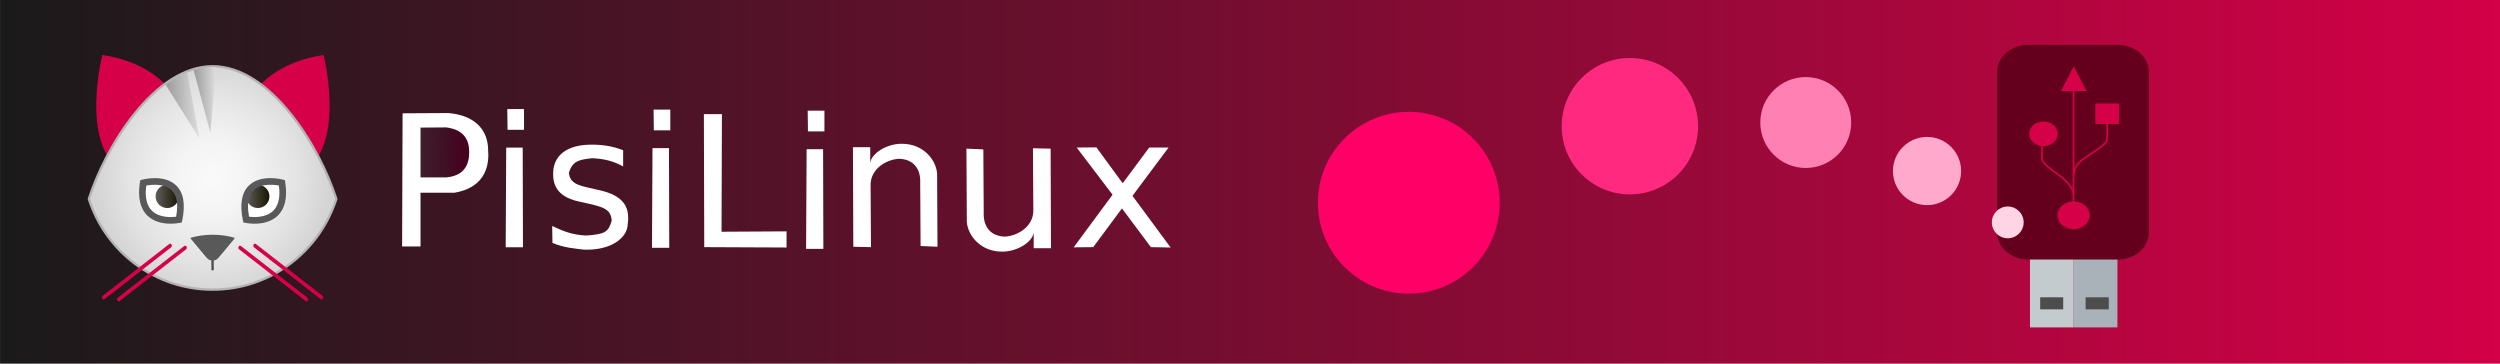
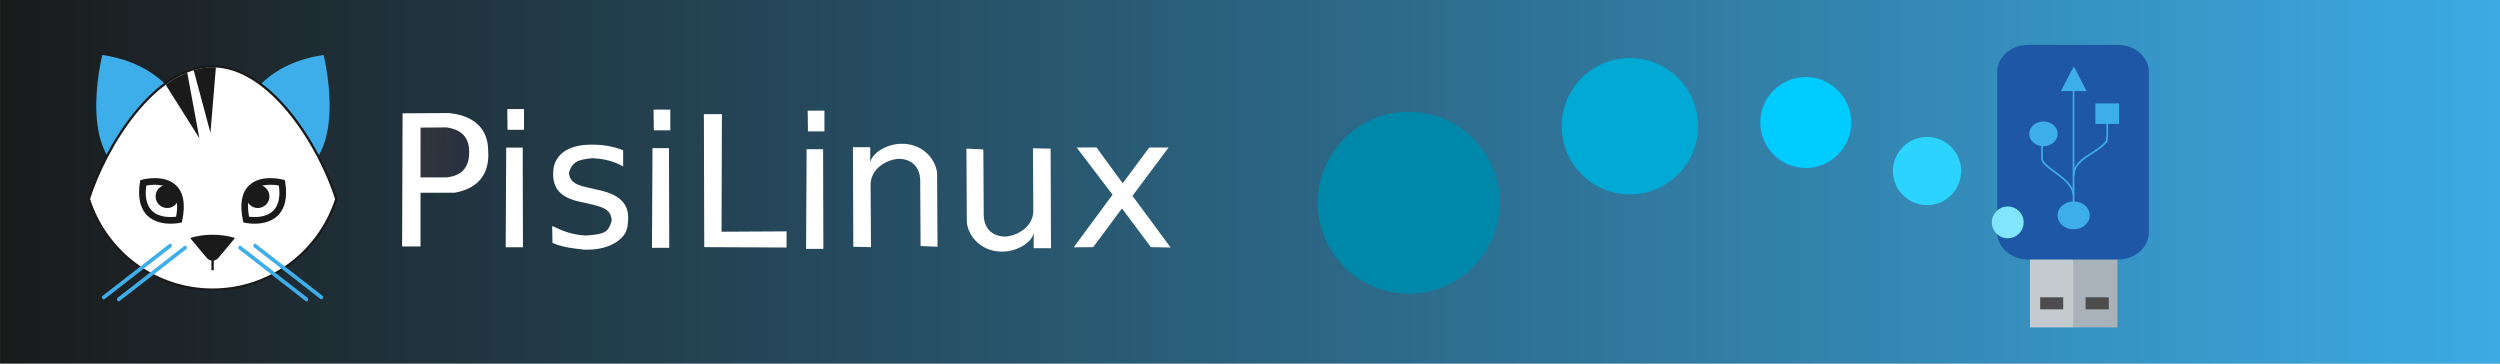
<svg xmlns="http://www.w3.org/2000/svg" xmlns:xlink="http://www.w3.org/1999/xlink" width="550" height="80" id="svg2" version="1.1">
  <defs id="defs4">
    <linearGradient id="linearGradient4260">
-       <stop style="stop-color:#46001e;stop-opacity:1;" offset="0" id="stop4262" />
+       <stop style="stop-color:#0e2851;stop-opacity:1" offset="0" id="stop4262" />
      <stop style="stop-color:#1a1a1a;stop-opacity:0.864;" offset="1" id="stop4264" />
    </linearGradient>
    <linearGradient id="linearGradient3770">
      <stop style="stop-color:#1a1a1a;stop-opacity:1;" offset="0" id="stop3772" />
-       <stop style="stop-color:#d80048;stop-opacity:1;" offset="1" id="stop3774" />
+       <stop style="stop-color:#3daee9;stop-opacity:1" offset="1" id="stop3774" />
    </linearGradient>
    <linearGradient xlink:href="#linearGradient3770" id="linearGradient3776" x1="0" y1="1012.362" x2="550" y2="1012.362" gradientUnits="userSpaceOnUse" gradientTransform="matrix(1.028638,0,0,1.028638,-1,-29.13716)" />
    <linearGradient id="SVGID_1_" gradientUnits="userSpaceOnUse" x1="-377.391" y1="869.44" x2="-377.391" y2="830.864" gradientTransform="translate(412.6201,-813.9922)">
      <stop offset="0" style="stop-color:#EC008C" id="stop8" />
      <stop offset="1" style="stop-color:#C40075" id="stop10" />
    </linearGradient>
    <linearGradient id="SVGID_2_" gradientUnits="userSpaceOnUse" x1="-319.547" y1="869.44" x2="-319.547" y2="830.864" gradientTransform="translate(412.6201,-813.9922)">
      <stop offset="0" style="stop-color:#EC008C" id="stop15" />
      <stop offset="1" style="stop-color:#C40075" id="stop17" />
    </linearGradient>
    <radialGradient id="SVGID_3_" cx="-348.619" cy="877.898" r="50.206" gradientTransform="translate(412.6201,-813.9922)" gradientUnits="userSpaceOnUse">
      <stop offset="0" style="stop-color:#FAFAFA" id="stop22" />
      <stop offset="0.311" style="stop-color:#F4F4F4" id="stop24" />
      <stop offset="0.726" style="stop-color:#E3E3E3" id="stop26" />
      <stop offset="1" style="stop-color:#D4D4D4" id="stop28" />
    </radialGradient>
    <linearGradient id="SVGID_4_" gradientUnits="userSpaceOnUse" x1="16.911" y1="103.766" x2="46.651" y2="103.766">
      <stop offset="0" style="stop-color:#EC008C" id="stop41" />
      <stop offset="1" style="stop-color:#C4008C" id="stop43" />
    </linearGradient>
    <linearGradient id="SVGID_5_" gradientUnits="userSpaceOnUse" x1="23.283" y1="104.614" x2="53.023" y2="104.614">
      <stop offset="0" style="stop-color:#EC008C" id="stop52" />
      <stop offset="1" style="stop-color:#C4008C" id="stop54" />
    </linearGradient>
    <linearGradient id="SVGID_6_" gradientUnits="userSpaceOnUse" x1="81.347" y1="103.766" x2="111.086" y2="103.766">
      <stop offset="0" style="stop-color:#EC008C" id="stop65" />
      <stop offset="1" style="stop-color:#C4008C" id="stop67" />
    </linearGradient>
    <linearGradient id="SVGID_7_" gradientUnits="userSpaceOnUse" x1="74.974" y1="104.613" x2="104.712" y2="104.613">
      <stop offset="0" style="stop-color:#EC008C" id="stop76" />
      <stop offset="1" style="stop-color:#C4008C" id="stop78" />
    </linearGradient>
    <linearGradient id="SVGID_8_" gradientUnits="userSpaceOnUse" x1="-368.59" y1="846.973" x2="-354.238" y2="846.973" gradientTransform="translate(412.6201,-813.9922)">
      <stop offset="0" style="stop-color:#9A9A9A" id="stop89" />
      <stop offset="1" style="stop-color:#DEDEDE" id="stop91" />
    </linearGradient>
    <linearGradient id="SVGID_9_" gradientUnits="userSpaceOnUse" x1="-356.672" y1="844.716" x2="-347.215" y2="844.716" gradientTransform="translate(412.6201,-813.9922)">
      <stop offset="0" style="stop-color:#9A9A9A" id="stop96" />
      <stop offset="1" style="stop-color:#DEDEDE" id="stop98" />
    </linearGradient>
    <linearGradient id="SVGID_10_" gradientUnits="userSpaceOnUse" x1="-372.896" y1="885.762" x2="-362.997" y2="885.762" gradientTransform="translate(412.6201,-813.9922)">
      <stop offset="0" style="stop-color:#5F5D5C" id="stop103" />
      <stop offset="1" style="stop-color:#181500" id="stop105" />
    </linearGradient>
    <linearGradient id="SVGID_11_" gradientUnits="userSpaceOnUse" x1="-334.311" y1="885.762" x2="-324.409" y2="885.762" gradientTransform="translate(412.6201,-813.9922)">
      <stop offset="0" style="stop-color:#5F5D5C" id="stop110" />
      <stop offset="1" style="stop-color:#181500" id="stop112" />
    </linearGradient>
-     <linearGradient xlink:href="#linearGradient4260" id="linearGradient4266" x1="103.097" y1="1005.147" x2="82.966" y2="1004.816" gradientUnits="userSpaceOnUse" />
+     <linearGradient xlink:href="#linearGradient4260" id="linearGradient4266" x1="130.876" y1="1006.47" x2="82.966" y2="1004.816" gradientUnits="userSpaceOnUse" />
  </defs>
  <g id="layer1" transform="translate(0,-972.3622)">
    <rect style="fill:url(#linearGradient3776);fill-opacity:1;stroke:#dcdcdc;stroke-width:1.01;stroke-opacity:1" id="rect3000" width="564.741" height="81.281" x="-0.495" y="971.576" />
    <rect id="shape0" stroke-miterlimit="2" width="9.619" height="15.92" x="446.597" y="1028.47" style="fill:#c4cbcf;fill-rule:evenodd;stroke:#003bc3;stroke-width:0;stroke-linecap:square;stroke-linejoin:miter;stroke-miterlimit:2" />
    <rect id="shape1" stroke-miterlimit="2" width="9.619" height="15.92" x="456.216" y="1028.47" style="fill:#a8b2b8;fill-rule:evenodd;stroke:#003bc3;stroke-width:0;stroke-linecap:square;stroke-linejoin:miter;stroke-miterlimit:2" />
-     <rect id="shape2" stroke-miterlimit="2" width="33.353" height="47.233" rx="6.834" ry="5.928" x="439.393" y="982.23" style="fill:#64001e;fill-opacity:1;fill-rule:evenodd;stroke:#003bc3;stroke-width:0;stroke-linecap:square;stroke-linejoin:miter;stroke-miterlimit:2" />
+     <rect id="shape2" stroke-miterlimit="2" width="33.353" height="47.233" rx="6.834" ry="5.928" x="439.393" y="982.23" style="fill:#1e57a6;fill-opacity:1;fill-rule:evenodd;stroke:#003bc3;stroke-width:0;stroke-linecap:square;stroke-linejoin:miter;stroke-miterlimit:2" />
    <rect id="shape3" stroke-miterlimit="2" width="5.067" height="2.649" x="448.84" y="1037.77" style="fill:#4d4d4d;fill-rule:evenodd;stroke:#003bc3;stroke-width:0;stroke-linecap:square;stroke-linejoin:miter;stroke-miterlimit:2" />
    <rect id="shape4" stroke-miterlimit="2" width="5.101" height="2.649" x="458.834" y="1037.77" style="fill:#4d4d4d;fill-rule:evenodd;stroke:#003bc3;stroke-width:0;stroke-linecap:square;stroke-linejoin:miter;stroke-miterlimit:2" />
-     <rect id="rect1933" transform="matrix(0,-1,1,0,0,0)" stroke-miterlimit="2" width="4.511" height="5.214" x="-999.63" y="460.984" style="fill:#d60048;fill-opacity:1;stroke:#2c3e50;stroke-width:0;stroke-linecap:butt;stroke-linejoin:miter;stroke-miterlimit:2" />
-     <path id="path2830" stroke-miterlimit="2" d="m 456.201,1016.669 c 1.956,0 3.542,1.374 3.542,3.07 0,1.696 -1.586,3.07 -3.542,3.07 -1.956,0 -3.542,-1.374 -3.542,-3.07 0,-1.696 1.586,-3.07 3.542,-3.07 z" style="fill:#d60048;fill-opacity:1;stroke:#2c3e50;stroke-width:0;stroke-linecap:butt;stroke-linejoin:miter;stroke-miterlimit:2" />
-     <path id="path4602" stroke-miterlimit="2" d="m 449.56,999.085 c 1.732,0 3.137,1.217 3.137,2.719 0,1.502 -1.405,2.719 -3.137,2.719 -1.732,0 -3.137,-1.217 -3.137,-2.719 0,-1.502 1.405,-2.719 3.137,-2.719 z" style="fill:#d60048;fill-opacity:1;stroke:#d60048;stroke-width:0;stroke-linecap:butt;stroke-linejoin:miter;stroke-miterlimit:2;stroke-opacity:1" />
-     <path id="path4608" stroke-miterlimit="2" d="m 453.41,992.395 c 0,0 2.793,-5.474 2.862,-5.392 0.069,0.082 2.77,5.392 2.77,5.392 z" style="fill:#d60048;fill-opacity:1;fill-rule:evenodd;stroke:#d60048;stroke-width:0;stroke-linecap:butt;stroke-linejoin:miter;stroke-miterlimit:2;stroke-opacity:1" />
-     <path id="path2766" stroke-miterlimit="2.013" d="m 456.188,1015.178 c -0.477,-3.868 -6.946,-5.782 -6.963,-8.028 -0.012,-1.518 0.069,-2.183 0.054,-4.115" style="fill:none;stroke:#d60048;stroke-width:0.372;stroke-linecap:butt;stroke-linejoin:miter;stroke-miterlimit:2.013;stroke-opacity:1" />
-     <path id="path3653" stroke-miterlimit="2.013" d="m 456.191,1011.061 c 0,-3.808 4.821,-4.704 7.211,-7.521 0.365,-0.477 0.128,-4.781 0.128,-5.057" style="fill:none;stroke:#d60048;stroke-width:0.372;stroke-linecap:butt;stroke-linejoin:miter;stroke-miterlimit:2.013;stroke-opacity:1" />
-     <path id="path5436" stroke-miterlimit="2.013" d="m 456.177,1019.793 0,-28.566" style="fill:none;stroke:#d60048;stroke-width:0.372;stroke-linecap:butt;stroke-linejoin:miter;stroke-miterlimit:2.013;stroke-opacity:1" />
-     <path style="fill:#ffaacc;fill-opacity:1;stroke:none" id="path3807" d="m 433.861,44.392 a 7.071,6.819 0 1 1 -14.142,0 7.071,6.819 0 1 1 14.142,0 z" transform="matrix(1.06066,0,0,1.099944,-28.73022,961.1603)" />
-     <path style="fill:#ff80b2;fill-opacity:1;stroke:none" id="path3807-1" d="m 433.861,44.392 a 7.071,6.819 0 1 1 -14.142,0 7.071,6.819 0 1 1 14.142,0 z" transform="matrix(1.414214,0,0,1.466592,-206.3075,934.2107)" />
-     <path style="fill:#ff2a7f;fill-opacity:1;stroke:none" id="path3807-1-3" d="m 433.861,44.392 a 7.071,6.819 0 1 1 -14.142,0 7.071,6.819 0 1 1 14.142,0 z" transform="matrix(2.12132,0,0,2.199888,-546.7857,902.4681)" />
-     <path style="fill:#ff0066;fill-opacity:1;stroke:none" id="path3807-1-3-7" d="m 433.861,44.392 a 7.071,6.819 0 1 1 -14.142,0 7.071,6.819 0 1 1 14.142,0 z" transform="matrix(2.828427,0,0,2.933184,-897.2109,886.7522)" />
-     <path style="fill:#ffd5e5;fill-opacity:1;stroke:none" id="path3807-8" d="m 433.861,44.392 a 7.071,6.819 0 1 1 -14.142,0 7.071,6.819 0 1 1 14.142,0 z" transform="matrix(0.4949748,0,0,0.5133072,230.4558,998.4989)" />
+     <rect id="rect1933" transform="matrix(0,-1,1,0,0,0)" stroke-miterlimit="2" width="4.511" height="5.214" x="-999.63" y="460.984" style="fill:#3daee9;fill-opacity:1;stroke:#2c3e50;stroke-width:0;stroke-linecap:butt;stroke-linejoin:miter;stroke-miterlimit:2" />
+     <path id="path2830" stroke-miterlimit="2" d="m 456.201,1016.669 c 1.956,0 3.542,1.374 3.542,3.07 0,1.696 -1.586,3.07 -3.542,3.07 -1.956,0 -3.542,-1.374 -3.542,-3.07 0,-1.696 1.586,-3.07 3.542,-3.07 z" style="fill:#3daee9;fill-opacity:1;stroke:#2c3e50;stroke-width:0;stroke-linecap:butt;stroke-linejoin:miter;stroke-miterlimit:2" />
+     <path id="path4602" stroke-miterlimit="2" d="m 449.56,999.085 c 1.732,0 3.137,1.217 3.137,2.719 0,1.502 -1.405,2.719 -3.137,2.719 -1.732,0 -3.137,-1.217 -3.137,-2.719 0,-1.502 1.405,-2.719 3.137,-2.719 z" style="fill:#3daee9;fill-opacity:1;stroke:#d60048;stroke-width:0;stroke-linecap:butt;stroke-linejoin:miter;stroke-miterlimit:2;stroke-opacity:1" />
+     <path id="path4608" stroke-miterlimit="2" d="m 453.41,992.395 c 0,0 2.793,-5.474 2.862,-5.392 0.069,0.082 2.77,5.392 2.77,5.392 z" style="fill:#3daee9;fill-opacity:1;fill-rule:evenodd;stroke:#3daee9;stroke-width:0;stroke-linecap:butt;stroke-linejoin:miter;stroke-miterlimit:2;stroke-opacity:1" />
+     <path id="path2766" stroke-miterlimit="2.013" d="m 456.188,1015.178 c -0.477,-3.868 -6.946,-5.782 -6.963,-8.028 -0.012,-1.518 0.069,-2.183 0.054,-4.115" style="fill:none;stroke:#3daee9;stroke-width:0.372;stroke-linecap:butt;stroke-linejoin:miter;stroke-miterlimit:2.013;stroke-opacity:1" />
+     <path id="path3653" stroke-miterlimit="2.013" d="m 456.191,1011.061 c 0,-3.808 4.821,-4.704 7.211,-7.521 0.365,-0.477 0.128,-4.781 0.128,-5.057" style="fill:none;stroke:#3daee9;stroke-width:0.372;stroke-linecap:butt;stroke-linejoin:miter;stroke-miterlimit:2.013;stroke-opacity:1" />
+     <path id="path5436" stroke-miterlimit="2.013" d="m 456.177,1019.793 0,-28.566" style="fill:none;stroke:#3daee9;stroke-width:0.372;stroke-linecap:butt;stroke-linejoin:miter;stroke-miterlimit:2.013;stroke-opacity:1" />
+     <path style="fill:#2ad4ff;fill-opacity:1;stroke:none" id="path3807" d="m 433.861,44.392 a 7.071,6.819 0 0 1 -7.071,6.819 7.071,6.819 0 0 1 -7.071,-6.819 7.071,6.819 0 0 1 7.071,-6.819 7.071,6.819 0 0 1 7.071,6.819 z" transform="matrix(1.06066,0,0,1.099944,-28.73022,961.1603)" />
+     <path style="fill:#00ccff;fill-opacity:1;stroke:none" id="path3807-1" d="m 433.861,44.392 a 7.071,6.819 0 0 1 -7.071,6.819 7.071,6.819 0 0 1 -7.071,-6.819 7.071,6.819 0 0 1 7.071,-6.819 7.071,6.819 0 0 1 7.071,6.819 z" transform="matrix(1.414214,0,0,1.466592,-206.3075,934.2107)" />
+     <path style="fill:#00aad4;fill-opacity:1;stroke:none" id="path3807-1-3" d="m 433.861,44.392 a 7.071,6.819 0 0 1 -7.071,6.819 7.071,6.819 0 0 1 -7.071,-6.819 7.071,6.819 0 0 1 7.071,-6.819 7.071,6.819 0 0 1 7.071,6.819 z" transform="matrix(2.12132,0,0,2.199888,-546.7857,902.4681)" />
+     <path style="fill:#0088aa;fill-opacity:1;stroke:none" id="path3807-1-3-7" d="m 433.861,44.392 a 7.071,6.819 0 0 1 -7.071,6.819 7.071,6.819 0 0 1 -7.071,-6.819 7.071,6.819 0 0 1 7.071,-6.819 7.071,6.819 0 0 1 7.071,6.819 z" transform="matrix(2.828427,0,0,2.933184,-897.2109,886.7522)" />
+     <path style="fill:#80e5ff;fill-opacity:1;stroke:none" id="path3807-8" d="m 433.861,44.392 a 7.071,6.819 0 0 1 -7.071,6.819 7.071,6.819 0 0 1 -7.071,-6.819 7.071,6.819 0 0 1 7.071,-6.819 7.071,6.819 0 0 1 7.071,6.819 z" transform="matrix(0.4949748,0,0,0.5133072,230.4558,998.4989)" />
    <g transform="matrix(0.5165207,0,0,0.5165207,13.71112,978.5008)" id="g3">
      <g id="g5">
        <linearGradient id="linearGradient3156" gradientUnits="userSpaceOnUse" x1="-377.391" y1="869.44" x2="-377.391" y2="830.864" gradientTransform="translate(412.6201,-813.9922)">
          <stop offset="0" style="stop-color:#EC008C" id="stop3158" />
          <stop offset="1" style="stop-color:#C40075" id="stop3160" />
        </linearGradient>
-         <path style="fill:#d60048;fill-opacity:1" d="m 54.809,45.109 c 0,0 -3.008,-28.387 -37.776,-33.583 0,0 -12.369,48.379 17.048,52.777 29.418,4.395 20.728,-19.194 20.728,-19.194 z" id="path12" />
+         <path style="fill:#3daee9;fill-opacity:1" d="m 54.809,45.109 c 0,0 -3.008,-28.387 -37.776,-33.583 0,0 -12.369,48.379 17.048,52.777 29.418,4.395 20.728,-19.194 20.728,-19.194 z" id="path12" />
        <linearGradient id="linearGradient3163" gradientUnits="userSpaceOnUse" x1="-319.547" y1="869.44" x2="-319.547" y2="830.864" gradientTransform="translate(412.6201,-813.9922)">
          <stop offset="0" style="stop-color:#EC008C" id="stop3165" />
          <stop offset="1" style="stop-color:#C40075" id="stop3167" />
        </linearGradient>
-         <path style="fill:#d60048;fill-opacity:1" d="m 73.495,45.109 c 0,0 3.008,-28.387 37.773,-33.583 0,0 12.369,48.379 -17.049,52.777 C 64.802,68.698 73.495,45.109 73.495,45.109 z" id="path19" />
+         <path style="fill:#3daee9;fill-opacity:1" d="m 73.495,45.109 c 0,0 3.008,-28.387 37.773,-33.583 0,0 12.369,48.379 -17.049,52.777 C 64.802,68.698 73.495,45.109 73.495,45.109 z" id="path19" />
        <radialGradient id="radialGradient3170" cx="-348.619" cy="877.898" r="50.206" gradientTransform="translate(412.6201,-813.9922)" gradientUnits="userSpaceOnUse">
          <stop offset="0" style="stop-color:#FAFAFA" id="stop3172" />
          <stop offset="0.311" style="stop-color:#F4F4F4" id="stop3174" />
          <stop offset="0.726" style="stop-color:#E3E3E3" id="stop3176" />
          <stop offset="1" style="stop-color:#D4D4D4" id="stop3178" />
        </radialGradient>
-         <path style="fill:url(#SVGID_3_);stroke:#b3b3b3" d="m 63.997,111.483 c 24.684,0 45.582,-16.227 52.707,-38.625 -7.125,-22.405 -28.023,-56.53 -52.707,-56.53 -24.677,0 -45.579,34.125 -52.7,56.53 7.121,22.399 28.023,38.625 52.7,38.625 z" id="path30" />
+         <path style="fill:#ffffff;stroke:#1a1a1a;fill-opacity:1;stroke-opacity:1" d="m 63.997,111.483 c 24.684,0 45.582,-16.227 52.707,-38.625 -7.125,-22.405 -28.023,-56.53 -52.707,-56.53 -24.677,0 -45.579,34.125 -52.7,56.53 7.121,22.399 28.023,38.625 52.7,38.625 z" id="path30" />
        <g id="g32">
          <g id="g34">
            <g id="g36">
              <line style="fill:none" x1="45.942" y1="92.757" x2="17.62" y2="114.775" id="line38" />
              <linearGradient id="linearGradient3185" gradientUnits="userSpaceOnUse" x1="16.911" y1="103.766" x2="46.651" y2="103.766">
                <stop offset="0" style="stop-color:#EC008C" id="stop3187" />
                <stop offset="1" style="stop-color:#C4008C" id="stop3189" />
              </linearGradient>
-               <path style="fill:#d60048;fill-opacity:1" d="m 45.558,92.045 -28.323,22.019 c -0.328,0.258 -0.423,0.778 -0.208,1.176 0.213,0.392 0.65,0.502 0.978,0.246 L 46.327,93.47 c 0.329,-0.256 0.423,-0.783 0.209,-1.178 -0.212,-0.391 -0.651,-0.502 -0.978,-0.247 z" id="path45" />
+               <path style="fill:#3daee9;fill-opacity:1" d="m 45.558,92.045 -28.323,22.019 c -0.328,0.258 -0.423,0.778 -0.208,1.176 0.213,0.392 0.65,0.502 0.978,0.246 L 46.327,93.47 c 0.329,-0.256 0.423,-0.783 0.209,-1.178 -0.212,-0.391 -0.651,-0.502 -0.978,-0.247 z" id="path45" />
            </g>
            <g id="g47">
              <line style="fill:none" x1="52.318" y1="93.603" x2="23.992" y2="115.626" id="line49" />
              <linearGradient id="linearGradient3194" gradientUnits="userSpaceOnUse" x1="23.283" y1="104.614" x2="53.023" y2="104.614">
                <stop offset="0" style="stop-color:#EC008C" id="stop3196" />
                <stop offset="1" style="stop-color:#C4008C" id="stop3198" />
              </linearGradient>
-               <path style="fill:#d60048;fill-opacity:1" d="m 51.93,92.896 -28.325,22.016 c -0.329,0.253 -0.42,0.779 -0.206,1.174 0.211,0.395 0.651,0.506 0.978,0.253 L 52.701,94.313 c 0.328,-0.255 0.422,-0.779 0.208,-1.176 -0.215,-0.39 -0.65,-0.501 -0.979,-0.241 z" id="path56" />
+               <path style="fill:#3daee9;fill-opacity:1" d="m 51.93,92.896 -28.325,22.016 c -0.329,0.253 -0.42,0.779 -0.206,1.174 0.211,0.395 0.651,0.506 0.978,0.253 L 52.701,94.313 c 0.328,-0.255 0.422,-0.779 0.208,-1.176 -0.215,-0.39 -0.65,-0.501 -0.979,-0.241 z" id="path56" />
            </g>
          </g>
          <g id="g58">
            <g id="g60">
              <line style="fill:none" x1="82.056" y1="92.757" x2="110.378" y2="114.775" id="line62" />
              <linearGradient id="linearGradient3204" gradientUnits="userSpaceOnUse" x1="81.347" y1="103.766" x2="111.086" y2="103.766">
                <stop offset="0" style="stop-color:#EC008C" id="stop3206" />
                <stop offset="1" style="stop-color:#C4008C" id="stop3208" />
              </linearGradient>
-               <path style="fill:#d60048;fill-opacity:1" d="m 82.44,92.045 28.324,22.019 c 0.327,0.258 0.42,0.778 0.207,1.176 -0.211,0.392 -0.65,0.502 -0.979,0.246 L 81.671,93.47 c -0.328,-0.256 -0.424,-0.783 -0.209,-1.178 0.215,-0.391 0.654,-0.502 0.978,-0.247 z" id="path69" />
+               <path style="fill:#3daee9;fill-opacity:1" d="m 82.44,92.045 28.324,22.019 c 0.327,0.258 0.42,0.778 0.207,1.176 -0.211,0.392 -0.65,0.502 -0.979,0.246 L 81.671,93.47 c -0.328,-0.256 -0.424,-0.783 -0.209,-1.178 0.215,-0.391 0.654,-0.502 0.978,-0.247 z" id="path69" />
            </g>
            <g id="g71">
              <line style="fill:none" x1="75.683" y1="93.603" x2="104.005" y2="115.626" id="line73" />
              <linearGradient id="linearGradient3213" gradientUnits="userSpaceOnUse" x1="74.974" y1="104.613" x2="104.712" y2="104.613">
                <stop offset="0" style="stop-color:#EC008C" id="stop3215" />
                <stop offset="1" style="stop-color:#C4008C" id="stop3217" />
              </linearGradient>
-               <path style="fill:#d60048;fill-opacity:1" d="m 76.067,92.896 28.323,22.016 c 0.325,0.253 0.42,0.779 0.208,1.174 -0.217,0.392 -0.652,0.506 -0.979,0.253 L 75.298,94.312 c -0.328,-0.255 -0.424,-0.779 -0.209,-1.176 0.215,-0.389 0.654,-0.5 0.978,-0.24 z" id="path80" />
+               <path style="fill:#3daee9;fill-opacity:1" d="m 76.067,92.896 28.323,22.016 c 0.325,0.253 0.42,0.779 0.208,1.174 -0.217,0.392 -0.652,0.506 -0.979,0.253 L 75.298,94.312 c -0.328,-0.255 -0.424,-0.779 -0.209,-1.176 0.215,-0.389 0.654,-0.5 0.978,-0.24 z" id="path80" />
              <path style="fill:#ffffff;fill-opacity:1;stroke:none" d="m 258.504,93.65 -7.357,0 0.226,-42.443 7.017,0 z" id="path4180-2" />
              <path style="fill:#ffffff;fill-opacity:1;stroke:none" d="m 251.939,43.624 7.017,0 0,-8.828 -7.13,0 z" id="path4182-7" />
              <path style="fill:#ffffff;fill-opacity:1;stroke:none" d="m 324.149,94.103 -7.357,0 0.226,-42.443 7.017,0 z" id="path4180-8" />
              <path style="fill:#ffffff;fill-opacity:1;stroke:none" d="m 317.585,44.077 7.017,0 0,-8.828 -7.13,0 z" id="path4182-70" />
            </g>
          </g>
        </g>
        <path style="fill:#ffffff" d="m 34.45,65.979 c 0,0 19.605,-5.223 15.249,15.683 -10e-4,0 -18.296,3.923 -15.249,-15.683 z" id="path82" />
        <path style="fill:#ffffff" d="m 93.548,65.979 c 0,0 -19.604,-5.223 -15.245,15.683 0,0 18.292,3.923 15.245,-15.683 z" id="path84" />
-         <line style="fill:#595959;stroke:#4d4d4d" x1="64" y1="95.064" x2="64" y2="103.229" id="line86" />
+         <line style="fill:#1a1a1a;stroke:#1a1a1a;fill-opacity:1;stroke-opacity:1" x1="64" y1="95.064" x2="64" y2="103.229" id="line86" />
        <linearGradient id="linearGradient3223" gradientUnits="userSpaceOnUse" x1="-368.59" y1="846.973" x2="-354.238" y2="846.973" gradientTransform="translate(412.6201,-813.9922)">
          <stop offset="0" style="stop-color:#9A9A9A" id="stop3225" />
          <stop offset="1" style="stop-color:#DEDEDE" id="stop3227" />
        </linearGradient>
-         <path style="fill:url(#SVGID_8_)" d="m 48.336,21.335 c -1.612,0.896 -4.306,2.883 -4.306,2.883 L 58.382,47.021 53.187,18.942 c 0,0 -3.121,1.432 -4.851,2.393 z" id="path93" />
+         <path style="fill:#1a1a1a;fill-opacity:1" d="m 48.336,21.335 c -1.612,0.896 -4.306,2.883 -4.306,2.883 L 58.382,47.021 53.187,18.942 c 0,0 -3.121,1.432 -4.851,2.393 z" id="path93" />
        <linearGradient id="linearGradient3230" gradientUnits="userSpaceOnUse" x1="-356.672" y1="844.716" x2="-347.215" y2="844.716" gradientTransform="translate(412.6201,-813.9922)">
          <stop offset="0" style="stop-color:#9A9A9A" id="stop3232" />
          <stop offset="1" style="stop-color:#DEDEDE" id="stop3234" />
        </linearGradient>
-         <path style="fill:url(#SVGID_9_)" d="m 61.369,16.875 c -2.844,0.308 -5.42,1.153 -5.42,1.153 l 7.146,26.691 2.311,-27.884 c -0.001,10e-4 -1.193,-0.267 -4.037,0.04 z" id="path100" />
+         <path style="fill:#1a1a1a;fill-opacity:1" d="m 61.369,16.875 c -2.844,0.308 -5.42,1.153 -5.42,1.153 l 7.146,26.691 2.311,-27.884 c -0.001,10e-4 -1.193,-0.267 -4.037,0.04 z" id="path100" />
        <linearGradient id="linearGradient3237" gradientUnits="userSpaceOnUse" x1="-372.896" y1="885.762" x2="-362.997" y2="885.762" gradientTransform="translate(412.6201,-813.9922)">
          <stop offset="0" style="stop-color:#5F5D5C" id="stop3239" />
          <stop offset="1" style="stop-color:#181500" id="stop3241" />
        </linearGradient>
-         <circle d="m 49.624,71.771 c 0,2.734 -2.217,4.951 -4.951,4.951 -2.734,0 -4.951,-2.217 -4.951,-4.951 0,-2.734 2.217,-4.951 4.951,-4.951 2.734,0 4.951,2.217 4.951,4.951 z" style="fill:url(#SVGID_10_)" cx="44.673" cy="71.771" r="4.951" id="circle107" />
+         <circle style="fill:#1a1a1a;fill-opacity:1" cx="44.673" cy="71.771" r="4.951" id="circle107" />
        <linearGradient id="linearGradient3244" gradientUnits="userSpaceOnUse" x1="-334.311" y1="885.762" x2="-324.409" y2="885.762" gradientTransform="translate(412.6201,-813.9922)">
          <stop offset="0" style="stop-color:#5F5D5C" id="stop3246" />
          <stop offset="1" style="stop-color:#181500" id="stop3248" />
        </linearGradient>
-         <circle d="m 88.21,71.771 c 0,2.734 -2.217,4.951 -4.951,4.951 -2.734,0 -4.951,-2.217 -4.951,-4.951 0,-2.734 2.217,-4.951 4.951,-4.951 2.734,0 4.951,2.217 4.951,4.951 z" style="fill:url(#SVGID_11_)" cx="83.259" cy="71.771" r="4.951" id="circle114" />
-         <path style="fill:#595959" d="m 34.086,64.614 -0.893,0.236 -0.142,0.908 c -1.007,6.472 0.104,11.278 3.295,14.296 5.047,4.766 13.298,3.065 13.646,2.992 l 0.906,-0.192 0.183,-0.905 C 52.514,75.087 51.615,70.068 48.417,67.037 43.322,62.222 34.463,64.515 34.086,64.614 z m 12.39,4.489 c 1.623,1.543 2.44,3.894 2.44,7.032 0,1.284 -0.171,2.737 -0.449,4.286 -2.067,0.256 -7.086,0.505 -10.183,-2.434 -1.836,-1.739 -2.761,-4.384 -2.761,-7.888 0,-0.903 0.123,-1.922 0.249,-2.945 2.14,-0.391 7.567,-1.026 10.704,1.949 z" id="path116" />
-         <path style="fill:#595959" d="m 79.581,67.037 c -3.201,3.031 -4.098,8.048 -2.664,14.915 l 0.186,0.902 0.902,0.192 c 0.348,0.075 8.6,1.777 13.646,-2.991 3.194,-3.016 4.303,-7.825 3.295,-14.293 l -0.142,-0.91 -0.894,-0.238 c -0.371,-0.099 -9.235,-2.392 -14.329,2.423 z m -0.498,9.094 c 0,-3.131 0.816,-5.487 2.439,-7.03 3.137,-2.977 8.566,-2.34 10.706,-1.948 0.123,1.021 0.245,2.044 0.245,2.945 0,3.504 -0.924,6.15 -2.758,7.888 -3.1,2.935 -8.115,2.689 -10.186,2.434 -0.272,-1.548 -0.446,-3.003 -0.446,-4.289 z" id="path118" />
-         <g id="g120">
-           <path style="fill:#595959" d="m 61.447,97.878 c 1.404,1.677 3.7,1.677 5.101,0 L 72.9,90.282 c 0.246,-0.298 0.438,-0.579 0.568,-0.852 -2.842,-0.854 -6.055,-1.338 -9.464,-1.338 -3.409,0 -6.628,0.484 -9.466,1.338 0.133,0.272 0.315,0.558 0.565,0.852 l 6.344,7.596 z" id="path122" />
+         <circle style="fill:#1a1a1a;fill-opacity:1" cx="83.259" cy="71.771" r="4.951" id="circle114" />
+         <path style="fill:#1a1a1a;fill-opacity:1" d="m 34.086,64.614 -0.893,0.236 -0.142,0.908 c -1.007,6.472 0.104,11.278 3.295,14.296 5.047,4.766 13.298,3.065 13.646,2.992 l 0.906,-0.192 0.183,-0.905 C 52.514,75.087 51.615,70.068 48.417,67.037 43.322,62.222 34.463,64.515 34.086,64.614 z m 12.39,4.489 c 1.623,1.543 2.44,3.894 2.44,7.032 0,1.284 -0.171,2.737 -0.449,4.286 -2.067,0.256 -7.086,0.505 -10.183,-2.434 -1.836,-1.739 -2.761,-4.384 -2.761,-7.888 0,-0.903 0.123,-1.922 0.249,-2.945 2.14,-0.391 7.567,-1.026 10.704,1.949 z" id="path116" />
+         <path style="fill:#1a1a1a;fill-opacity:1" d="m 79.581,67.037 c -3.201,3.031 -4.098,8.048 -2.664,14.915 l 0.186,0.902 0.902,0.192 c 0.348,0.075 8.6,1.777 13.646,-2.991 3.194,-3.016 4.303,-7.825 3.295,-14.293 l -0.142,-0.91 -0.894,-0.238 c -0.371,-0.099 -9.235,-2.392 -14.329,2.423 z m -0.498,9.094 c 0,-3.131 0.816,-5.487 2.439,-7.03 3.137,-2.977 8.566,-2.34 10.706,-1.948 0.123,1.021 0.245,2.044 0.245,2.945 0,3.504 -0.924,6.15 -2.758,7.888 -3.1,2.935 -8.115,2.689 -10.186,2.434 -0.272,-1.548 -0.446,-3.003 -0.446,-4.289 z" id="path118" />
+         <g id="g120" style="fill:#1a1a1a;fill-opacity:1">
+           <path style="fill:#1a1a1a;fill-opacity:1" d="m 61.447,97.878 c 1.404,1.677 3.7,1.677 5.101,0 L 72.9,90.282 c 0.246,-0.298 0.438,-0.579 0.568,-0.852 -2.842,-0.854 -6.055,-1.338 -9.464,-1.338 -3.409,0 -6.628,0.484 -9.466,1.338 0.133,0.272 0.315,0.558 0.565,0.852 l 6.344,7.596 z" id="path122" />
        </g>
      </g>
    </g>
    <path style="fill:#ffffff;fill-opacity:1;stroke:none" d="m 88.464,1026.581 4.051,0 0,-11.823 7.455,0.01 c 6.099,-1.032 7.755,-5.162 7.423,-9.234 0.019,-4.404 -2.65,-7.756 -8.711,-8.301 l -10.114,0.058 z" id="path4176" />
    <path style="fill:url(#linearGradient4266);fill-opacity:1;stroke:none" d="m 92.515,1000.434 0,10.955 5.663,0 c 4.161,-0.372 5.057,-3.059 5.043,-5.581 0.014,-2.715 -1.213,-4.933 -5.043,-5.415 z" id="path4178" />
    <path style="fill:#ffffff;fill-opacity:1;stroke:none" d="m 115.051,1026.756 -3.8,0 0.117,-21.923 3.625,0 z" id="path4180" />
    <path style="fill:#ffffff;stroke:none;stroke-width:1px;stroke-linecap:butt;stroke-linejoin:miter;stroke-opacity:1;fill-opacity:1" d="m 111.66,28.554 3.625,0 0,-4.56 -3.683,0 z" id="path4182" transform="translate(0,972.3622)" />
    <path style="fill:#ffffff;fill-opacity:1;stroke:none" d="m 137.091,1008.984 0,-3.566 c -2.494,-0.994 -4.989,-1.286 -7.483,-1.228 -6.138,0.195 -7.775,3.43 -7.892,5.846 -0.273,3.78 1.676,5.924 6.197,6.781 4.501,1.013 6.489,1.325 6.665,4.092 -0.76,2.592 -1.52,2.962 -5.671,3.274 -3.059,-0.175 -4.95,-0.935 -7.425,-2.105 l 0.059,3.741 c 2.728,1.072 4.404,1.15 6.957,1.462 5.944,0.214 9.49,-2.611 9.588,-5.495 0.507,-3.488 -0.448,-6.392 -6.548,-7.658 -3.118,-0.799 -6.236,-0.896 -6.372,-3.8 0.87,-2.668 2.299,-2.806 5.028,-3.157 2.299,0.078 4.599,0.507 6.898,1.812 z" id="path4184" />
    <path style="fill:#ffffff;stroke:none;stroke-width:1px;stroke-linecap:butt;stroke-linejoin:miter;stroke-opacity:1;fill-opacity:1" d="m 173.041,54.453 0,-3.555 -14.303,0.083 0.083,-25.878 -3.968,0 0.083,29.267 z" id="path4186" transform="translate(0,972.3622)" />
    <path style="fill:#ffffff;fill-opacity:1;stroke:none" d="m 206.249,1026.649 -0.083,-15.46 c 0.193,-3.142 -2.756,-7.276 -7.854,-7.193 -3.279,0 -6.642,2.15 -6.862,4.216 l 0,-3.472 -3.803,0 0.083,21.909 3.886,0.083 -0.083,-13.724 c 0,-3.417 3.307,-5.519 6.201,-5.712 2.976,0.057 4.878,1.934 4.713,5.381 l 0.083,13.807 z" id="path4188" />
    <path style="fill:#ffffff;stroke:none;stroke-width:1px;stroke-linecap:butt;stroke-linejoin:miter;stroke-opacity:1;fill-opacity:1" d="m 236.867,32.461 7.896,10.376 -8.557,11.575 4.299,-0.041 6.325,-8.516 6.366,8.516 4.34,0.083 -8.392,-11.368 7.937,-10.624 -4.258,0 -5.829,7.854 -5.787,-7.896 z" id="path4190" transform="translate(0,972.3622)" />
    <path style="fill:#ffffff;fill-opacity:1;stroke:none" d="m 212.616,1005.064 0.083,15.46 c -0.193,3.142 2.756,7.276 7.854,7.193 3.28,0 6.642,-2.15 6.862,-4.216 l 0,3.472 3.803,0 -0.083,-21.909 -3.886,-0.083 0.083,13.724 c 0,3.417 -3.307,5.519 -6.201,5.712 -2.976,-0.057 -4.878,-1.934 -4.713,-5.381 l -0.083,-13.807 z" id="path4188-8" />
  </g>
</svg>
